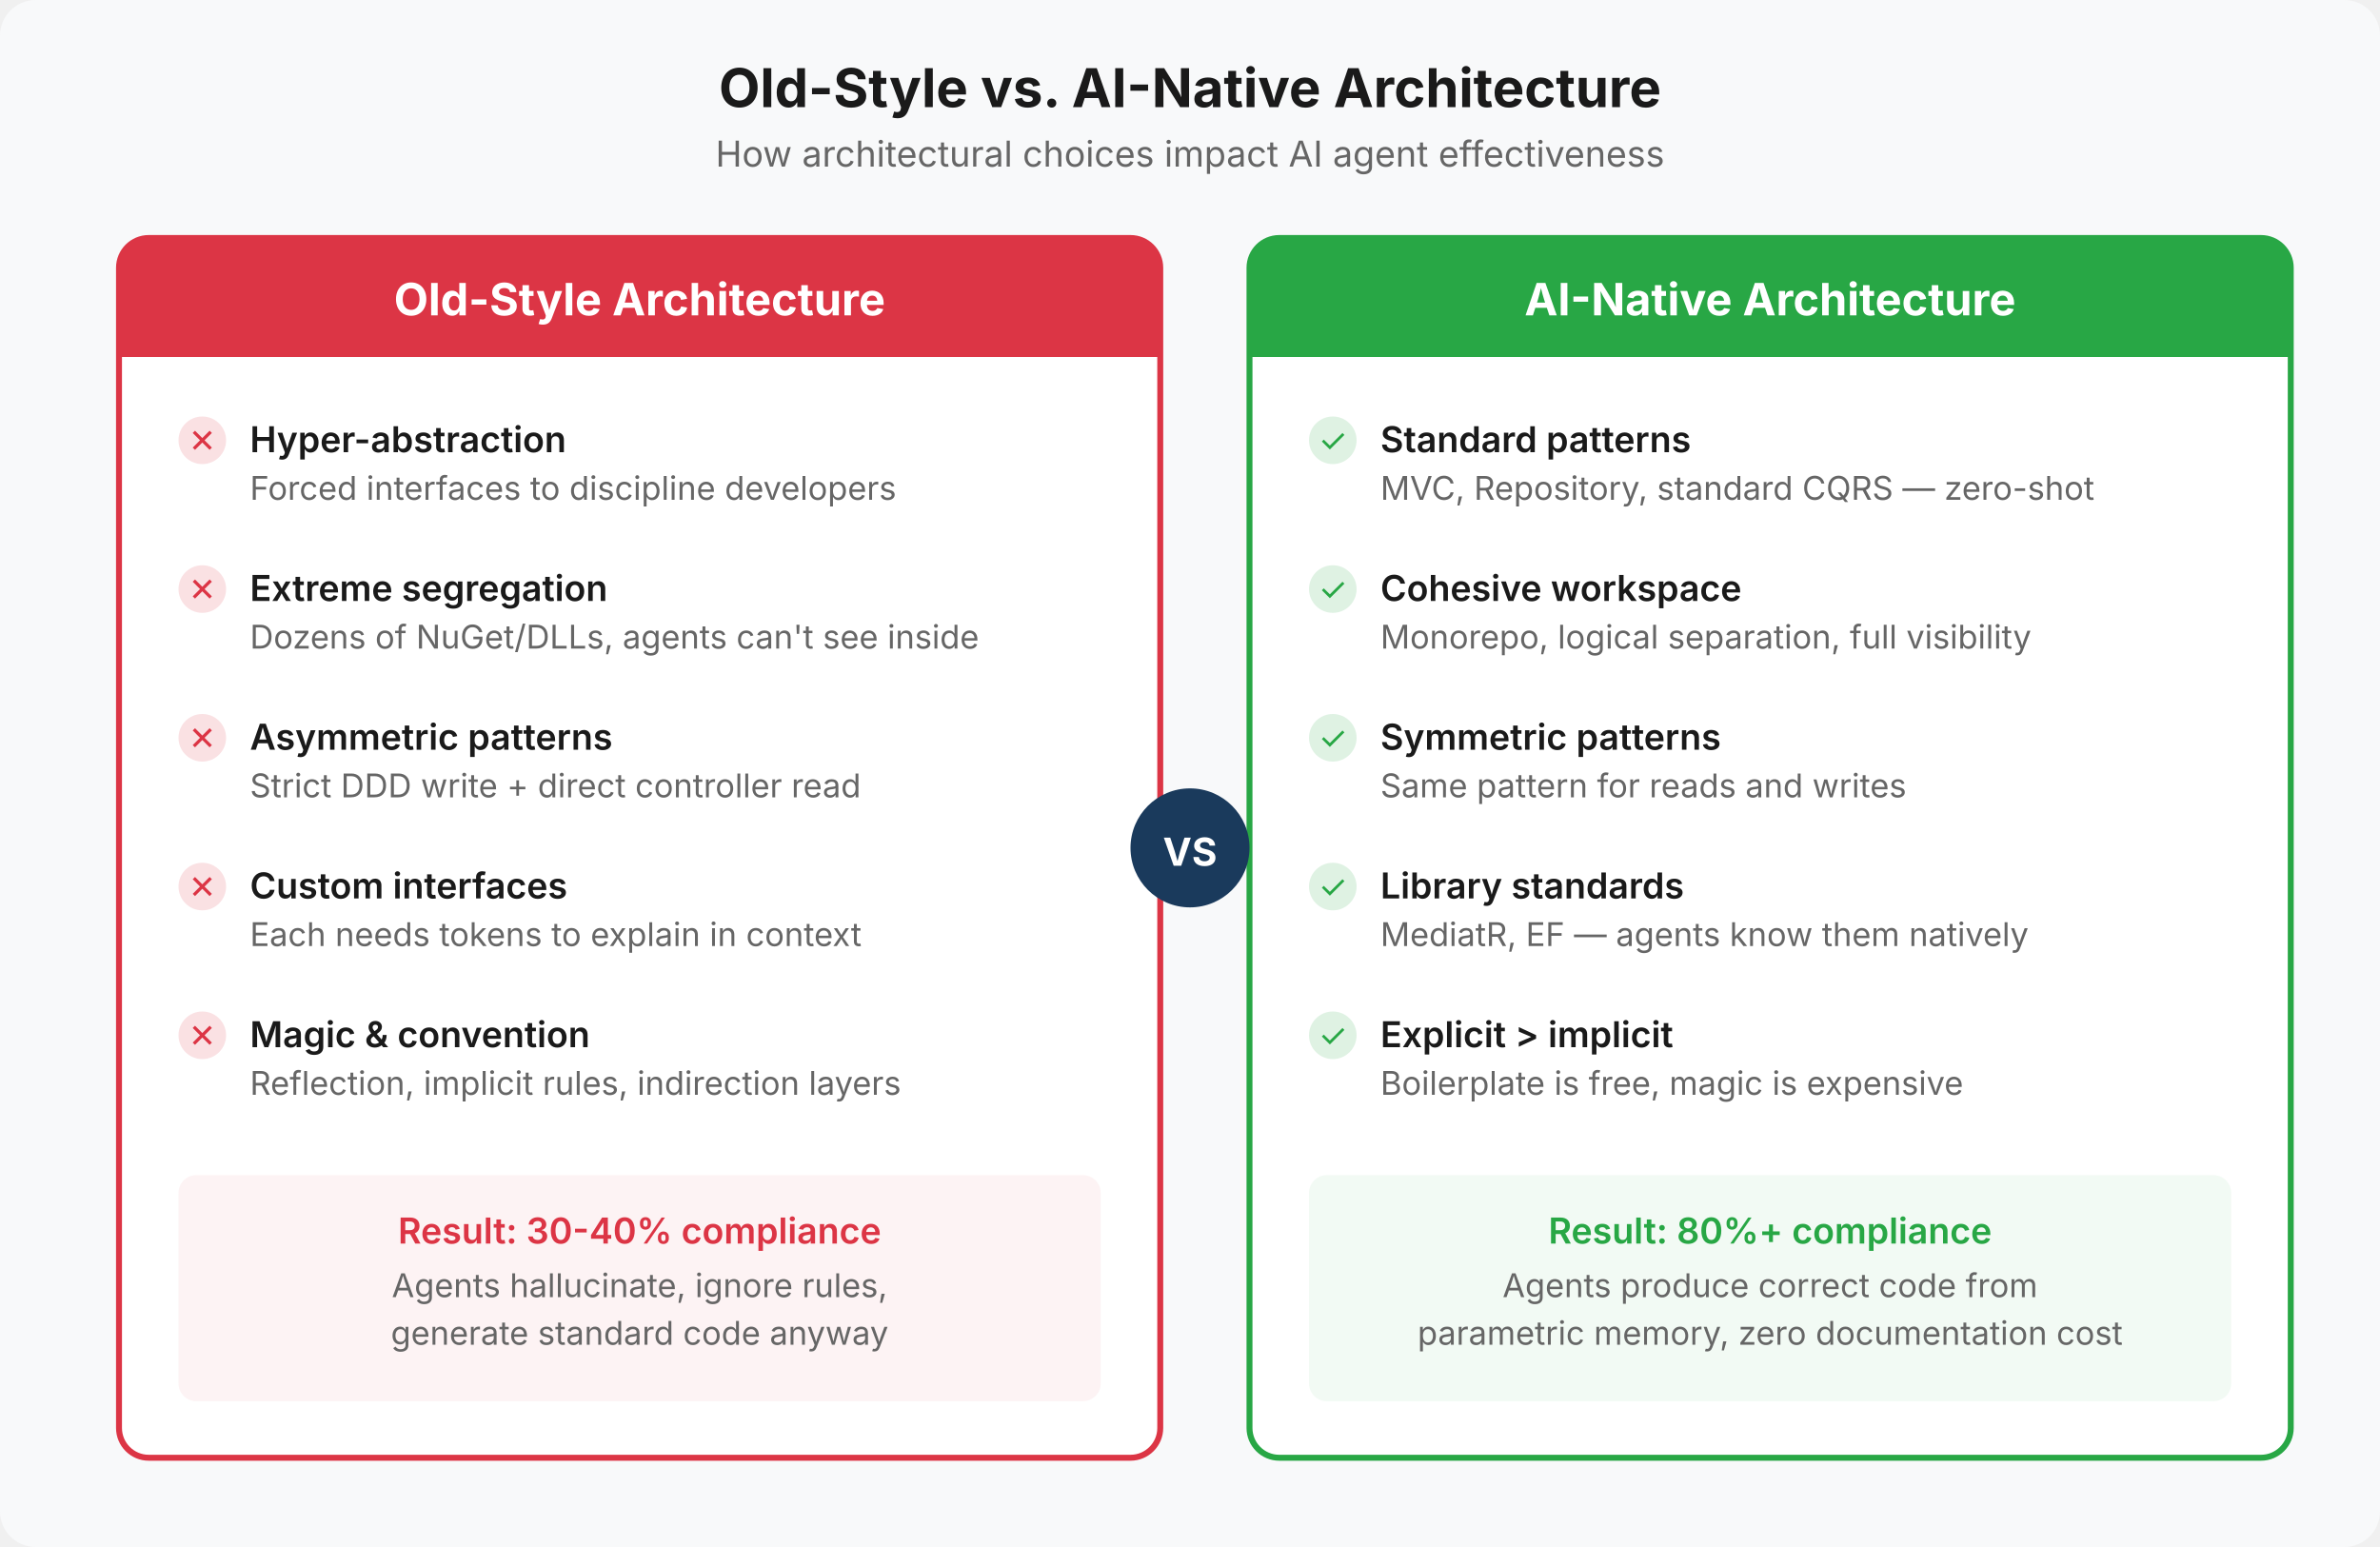
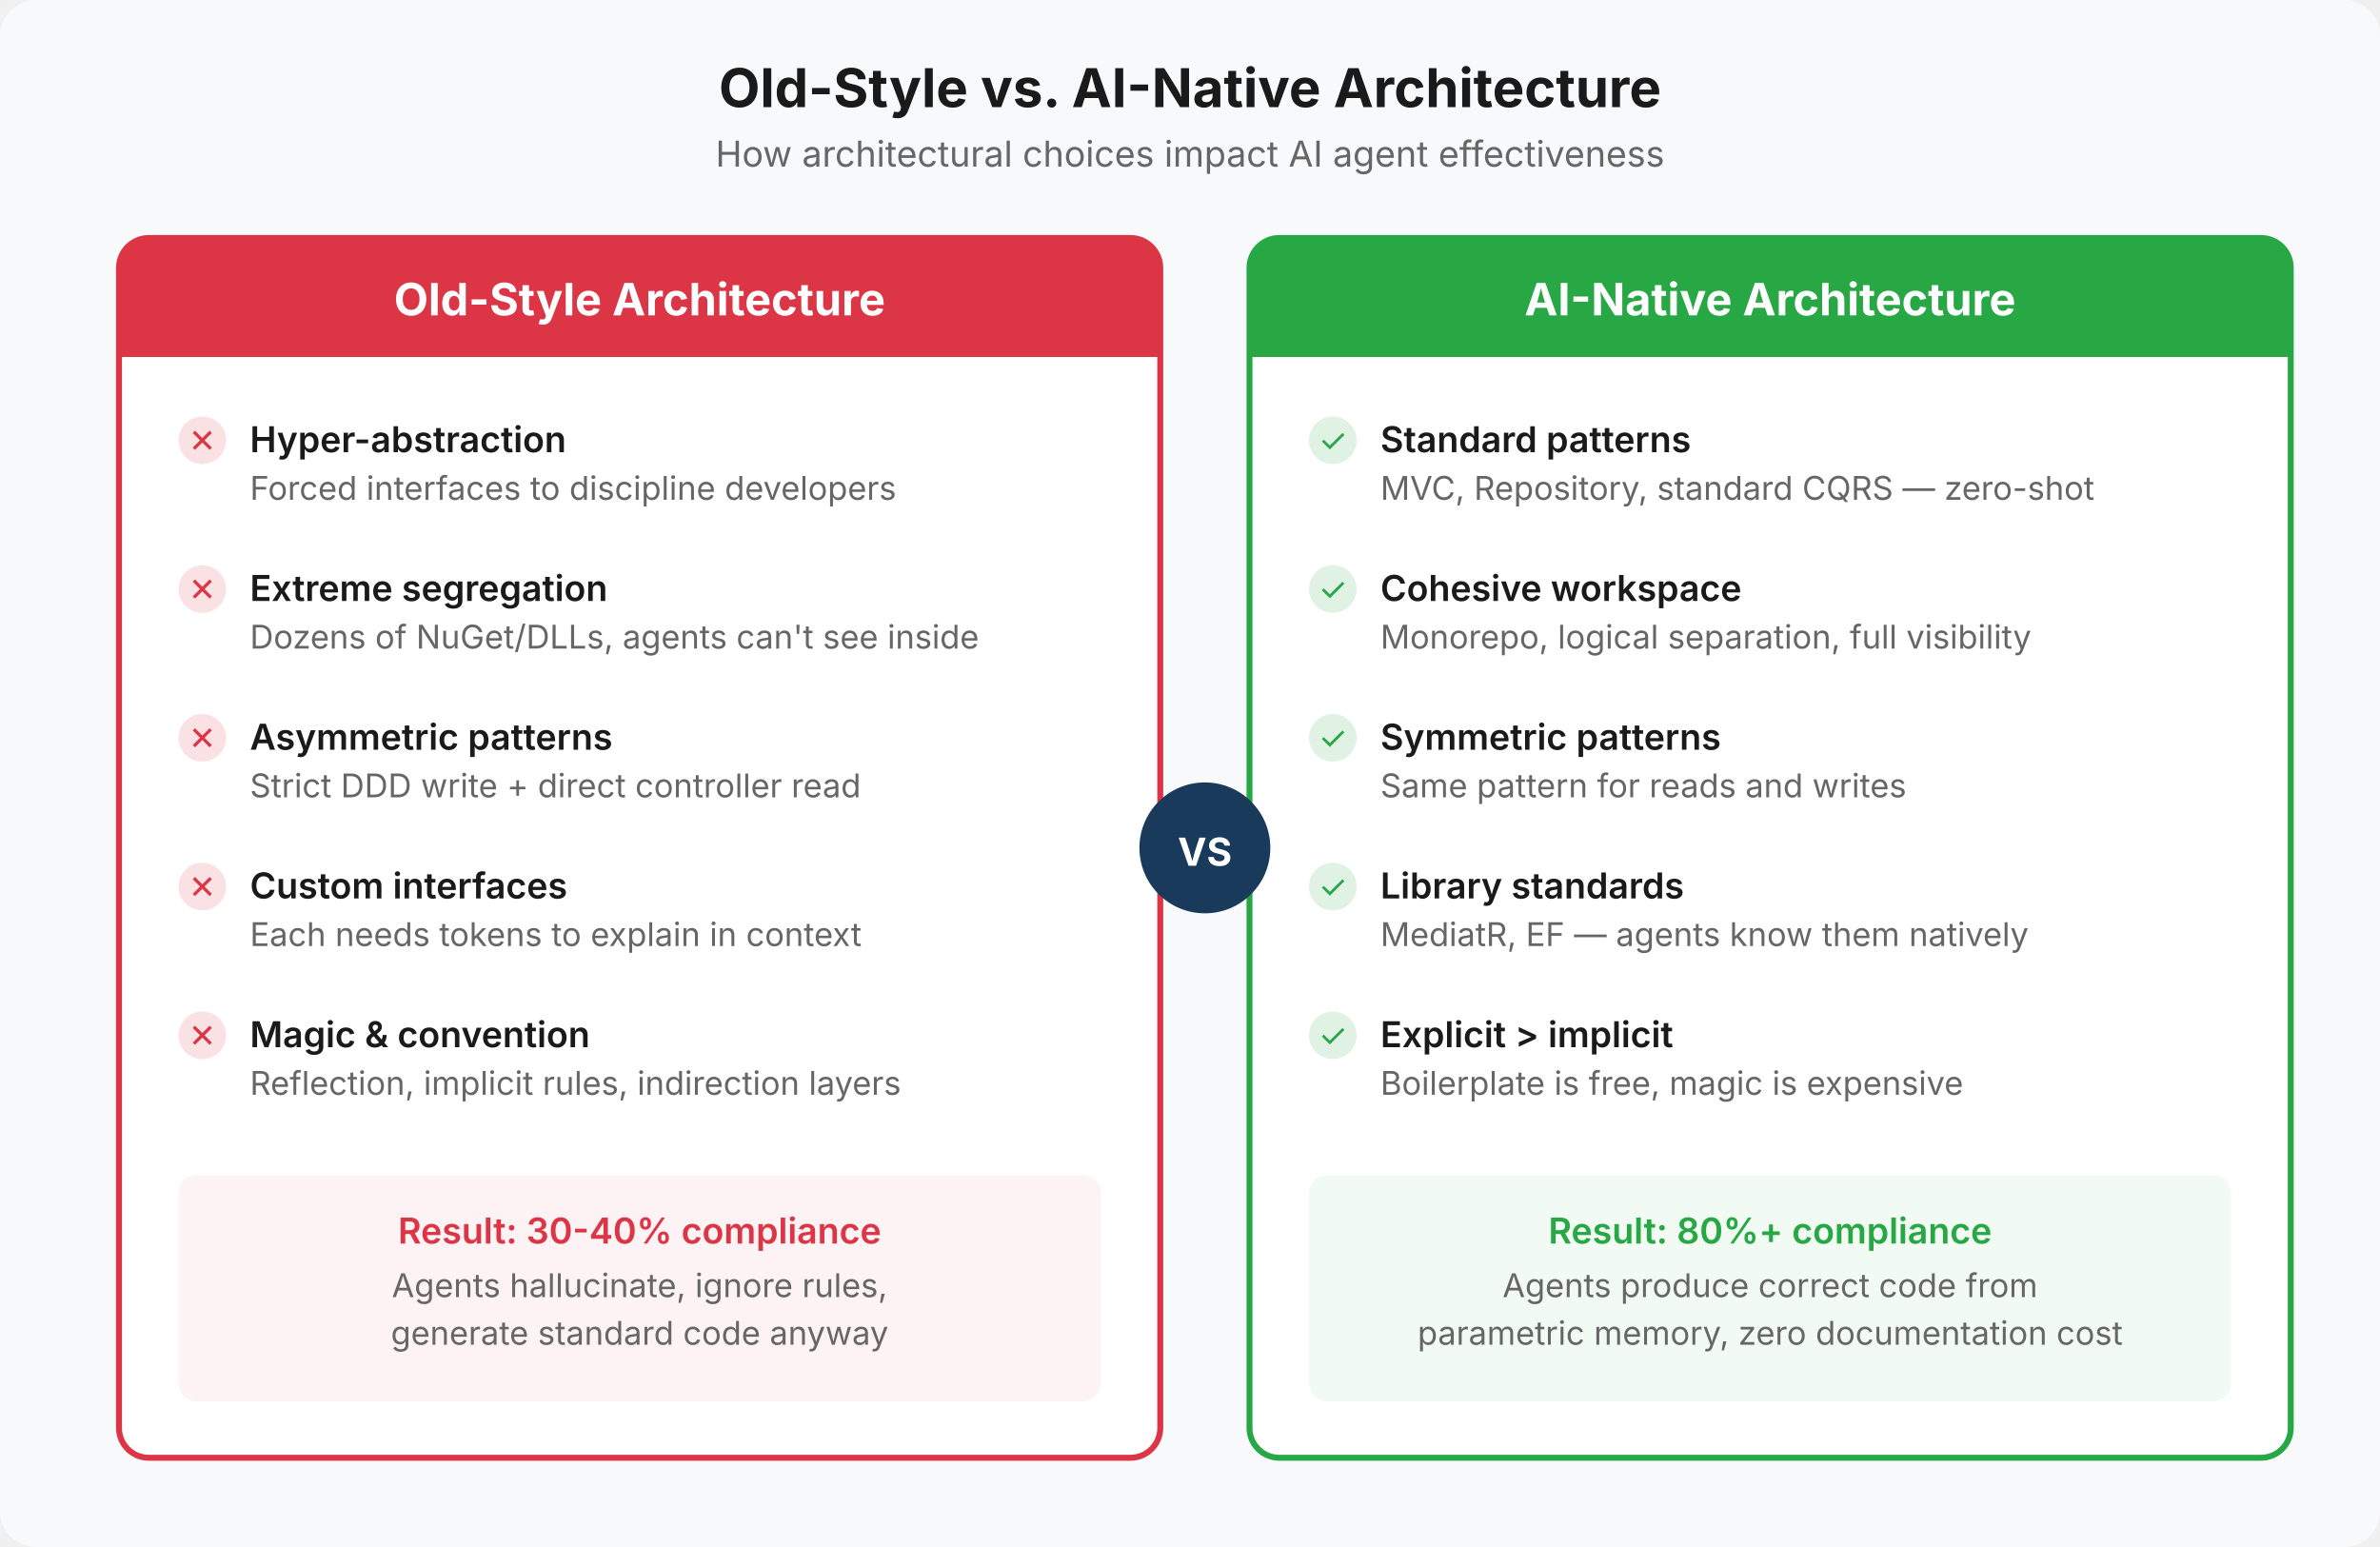
<svg xmlns="http://www.w3.org/2000/svg" viewBox="0 0 800 520" font-family="-apple-system, BlinkMacSystemFont, 'Segoe UI', sans-serif">
  <rect width="800" height="520" fill="#f8f9fa" rx="12" />
  <text x="400" y="36" text-anchor="middle" font-size="18" font-weight="700" fill="#1a1a1a">Old-Style vs. AI-Native Architecture</text>
  <text x="400" y="56" text-anchor="middle" font-size="12" fill="#666">How architectural choices impact AI agent effectiveness</text>
  <rect x="40" y="80" width="350" height="410" rx="10" fill="#fff" stroke="#dc3545" stroke-width="2" />
  <rect x="40" y="80" width="350" height="40" rx="10" fill="#dc3545" />
  <rect x="40" y="100" width="350" height="20" fill="#dc3545" />
  <text x="215" y="106" text-anchor="middle" font-size="15" font-weight="700" fill="#fff">Old-Style Architecture</text>
  <g transform="translate(60, 140)">
    <circle cx="8" cy="8" r="8" fill="#dc3545" opacity="0.15" />
    <text x="8" y="12" text-anchor="middle" font-size="11" fill="#dc3545">✕</text>
    <text x="24" y="12" font-size="12" font-weight="600" fill="#1a1a1a">Hyper-abstraction</text>
    <text x="24" y="28" font-size="11" fill="#666">Forced interfaces to discipline developers</text>
  </g>
  <g transform="translate(60, 190)">
    <circle cx="8" cy="8" r="8" fill="#dc3545" opacity="0.15" />
    <text x="8" y="12" text-anchor="middle" font-size="11" fill="#dc3545">✕</text>
    <text x="24" y="12" font-size="12" font-weight="600" fill="#1a1a1a">Extreme segregation</text>
    <text x="24" y="28" font-size="11" fill="#666">Dozens of NuGet/DLLs, agents can't see inside</text>
  </g>
  <g transform="translate(60, 240)">
    <circle cx="8" cy="8" r="8" fill="#dc3545" opacity="0.15" />
    <text x="8" y="12" text-anchor="middle" font-size="11" fill="#dc3545">✕</text>
    <text x="24" y="12" font-size="12" font-weight="600" fill="#1a1a1a">Asymmetric patterns</text>
    <text x="24" y="28" font-size="11" fill="#666">Strict DDD write + direct controller read</text>
  </g>
  <g transform="translate(60, 290)">
    <circle cx="8" cy="8" r="8" fill="#dc3545" opacity="0.15" />
    <text x="8" y="12" text-anchor="middle" font-size="11" fill="#dc3545">✕</text>
    <text x="24" y="12" font-size="12" font-weight="600" fill="#1a1a1a">Custom interfaces</text>
    <text x="24" y="28" font-size="11" fill="#666">Each needs tokens to explain in context</text>
  </g>
  <g transform="translate(60, 340)">
    <circle cx="8" cy="8" r="8" fill="#dc3545" opacity="0.15" />
    <text x="8" y="12" text-anchor="middle" font-size="11" fill="#dc3545">✕</text>
    <text x="24" y="12" font-size="12" font-weight="600" fill="#1a1a1a">Magic &amp; convention</text>
    <text x="24" y="28" font-size="11" fill="#666">Reflection, implicit rules, indirection layers</text>
  </g>
  <rect x="60" y="395" width="310" height="76" rx="6" fill="#dc3545" opacity="0.06" />
  <text x="215" y="418" text-anchor="middle" font-size="12" font-weight="600" fill="#dc3545">Result: 30-40% compliance</text>
  <text x="215" y="436" text-anchor="middle" font-size="11" fill="#666">Agents hallucinate, ignore rules,</text>
  <text x="215" y="452" text-anchor="middle" font-size="11" fill="#666">generate standard code anyway</text>
  <rect x="420" y="80" width="350" height="410" rx="10" fill="#fff" stroke="#28a745" stroke-width="2" />
  <rect x="420" y="80" width="350" height="40" rx="10" fill="#28a745" />
  <rect x="420" y="100" width="350" height="20" fill="#28a745" />
  <text x="595" y="106" text-anchor="middle" font-size="15" font-weight="700" fill="#fff">AI-Native Architecture</text>
  <g transform="translate(440, 140)">
    <circle cx="8" cy="8" r="8" fill="#28a745" opacity="0.15" />
    <text x="8" y="12" text-anchor="middle" font-size="11" fill="#28a745">✓</text>
    <text x="24" y="12" font-size="12" font-weight="600" fill="#1a1a1a">Standard patterns</text>
    <text x="24" y="28" font-size="11" fill="#666">MVC, Repository, standard CQRS — zero-shot</text>
  </g>
  <g transform="translate(440, 190)">
    <circle cx="8" cy="8" r="8" fill="#28a745" opacity="0.15" />
    <text x="8" y="12" text-anchor="middle" font-size="11" fill="#28a745">✓</text>
    <text x="24" y="12" font-size="12" font-weight="600" fill="#1a1a1a">Cohesive workspace</text>
    <text x="24" y="28" font-size="11" fill="#666">Monorepo, logical separation, full visibility</text>
  </g>
  <g transform="translate(440, 240)">
    <circle cx="8" cy="8" r="8" fill="#28a745" opacity="0.15" />
    <text x="8" y="12" text-anchor="middle" font-size="11" fill="#28a745">✓</text>
    <text x="24" y="12" font-size="12" font-weight="600" fill="#1a1a1a">Symmetric patterns</text>
    <text x="24" y="28" font-size="11" fill="#666">Same pattern for reads and writes</text>
  </g>
  <g transform="translate(440, 290)">
    <circle cx="8" cy="8" r="8" fill="#28a745" opacity="0.15" />
    <text x="8" y="12" text-anchor="middle" font-size="11" fill="#28a745">✓</text>
    <text x="24" y="12" font-size="12" font-weight="600" fill="#1a1a1a">Library standards</text>
    <text x="24" y="28" font-size="11" fill="#666">MediatR, EF — agents know them natively</text>
  </g>
  <g transform="translate(440, 340)">
    <circle cx="8" cy="8" r="8" fill="#28a745" opacity="0.15" />
    <text x="8" y="12" text-anchor="middle" font-size="11" fill="#28a745">✓</text>
    <text x="24" y="12" font-size="12" font-weight="600" fill="#1a1a1a">Explicit &gt; implicit</text>
    <text x="24" y="28" font-size="11" fill="#666">Boilerplate is free, magic is expensive</text>
  </g>
  <rect x="440" y="395" width="310" height="76" rx="6" fill="#28a745" opacity="0.06" />
  <text x="595" y="418" text-anchor="middle" font-size="12" font-weight="600" fill="#28a745">Result: 80%+ compliance</text>
  <text x="595" y="436" text-anchor="middle" font-size="11" fill="#666">Agents produce correct code from</text>
  <text x="595" y="452" text-anchor="middle" font-size="11" fill="#666">parametric memory, zero documentation cost</text>
-   <circle cx="400" cy="285" r="20" fill="#1a3a5c" />
-   <text x="400" y="291" text-anchor="middle" font-size="13" font-weight="700" fill="#fff">VS</text>
+   <circle cx="405" cy="285" r="22" fill="#1a3a5c" />
+   <text x="405" y="291" text-anchor="middle" font-size="13" font-weight="700" fill="#fff">VS</text>
</svg>
